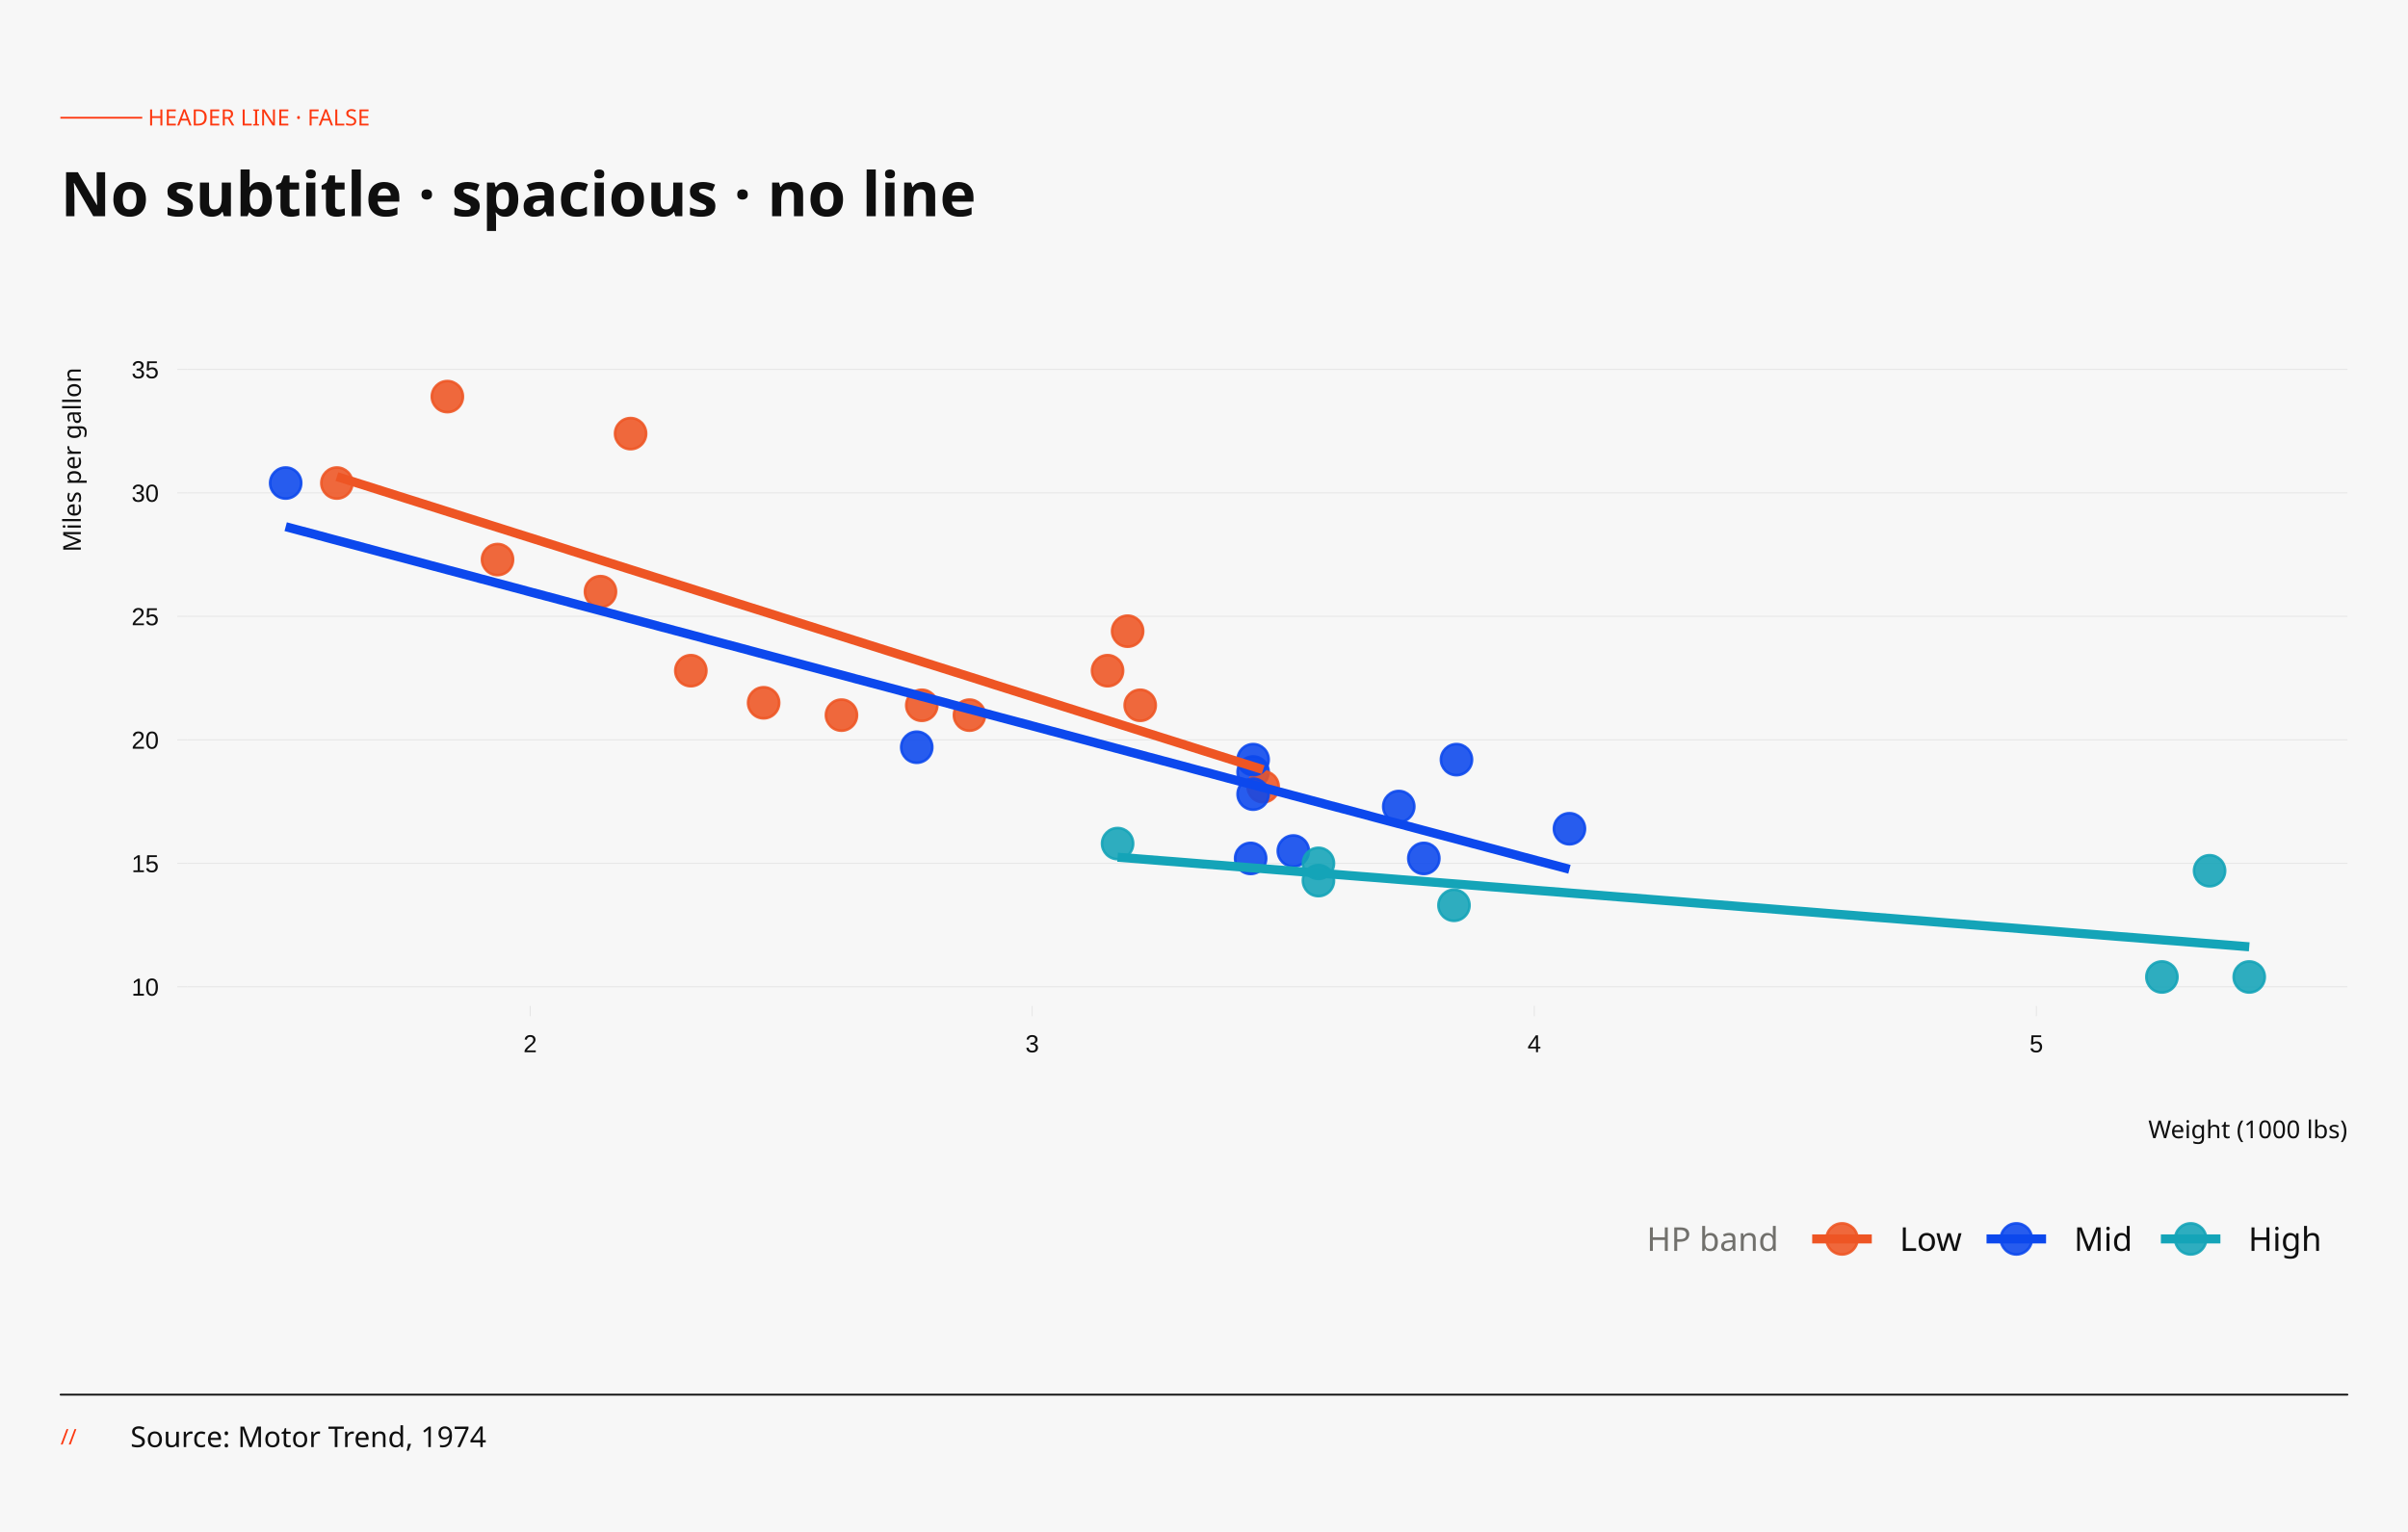
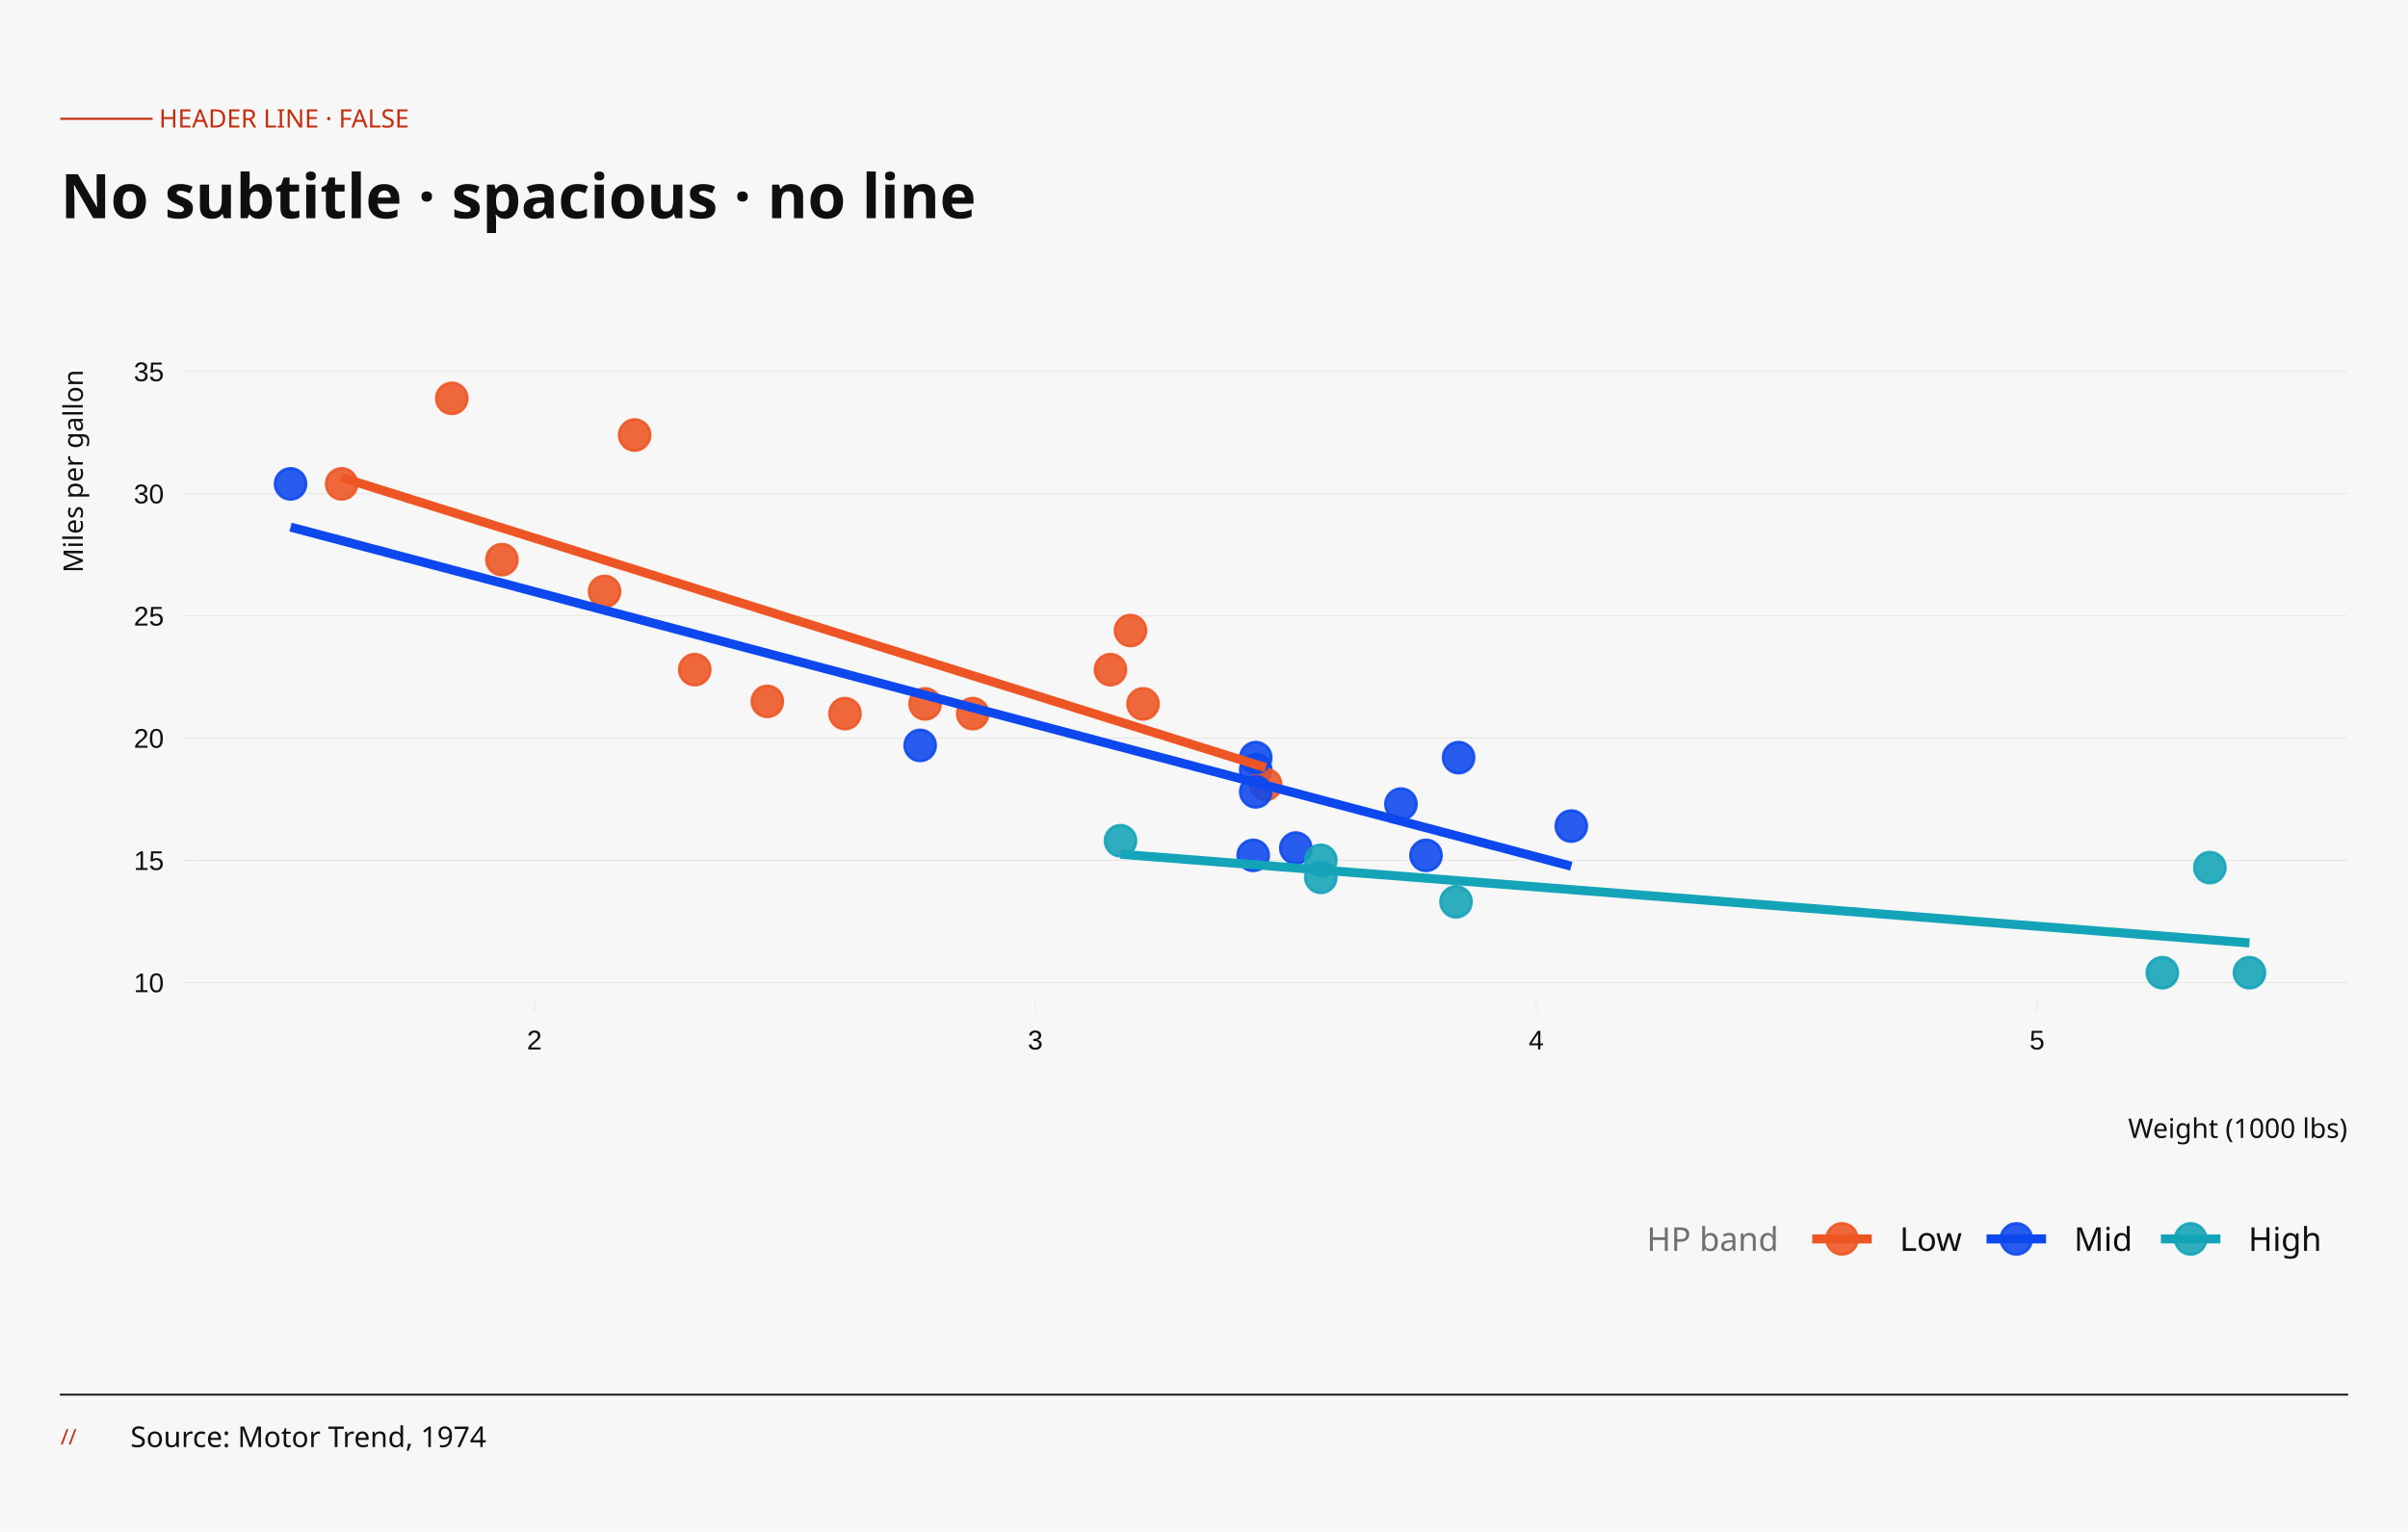
<svg xmlns="http://www.w3.org/2000/svg" width="396.00pt" height="252.00pt" viewBox="0 0 396.00 252.00">
  <g class="svglite">
    <defs>
      <style type="text/css">
    .svglite line, .svglite polyline, .svglite polygon, .svglite path, .svglite rect, .svglite circle {
      fill: none;
      stroke: #000000;
      stroke-linecap: round;
      stroke-linejoin: round;
      stroke-miterlimit: 10.00;
    }
    .svglite text {
      white-space: pre;
    }
    .svglite g.glyphgroup path {
      fill: inherit;
      stroke: none;
    }
  </style>
    </defs>
    <rect width="100%" height="100%" style="stroke: none; fill: none;" />
    <defs>
      <clipPath id="cpMC4wMHwzOTYuMDB8MC4wMHwyNTIuMDA=">
        <rect x="0.00" y="0.00" width="396.00" height="252.00" />
      </clipPath>
    </defs>
    <g clip-path="url(#cpMC4wMHwzOTYuMDB8MC4wMHwyNTIuMDA=)">
      <rect x="-0" y="0.00" width="396.00" height="252.00" style="stroke-width: 0.65; stroke: none; fill: #F7F7F7;" />
    </g>
    <defs>
-       <clipPath id="cpMzAuODN8Mzg2LjA0fDYwLjQ2fDE2NS40OA==">
-         <rect x="30.83" y="60.46" width="355.20" height="105.01" />
+       <clipPath id="cpMzEuNjd8Mzg2LjA0fDYwLjgwfDE2NC43NA==">
+         <rect x="31.67" y="60.80" width="354.37" height="103.93" />
      </clipPath>
    </defs>
-     <g clip-path="url(#cpMzAuODN8Mzg2LjA0fDYwLjQ2fDE2NS40OA==)">
-       <rect x="30.83" y="60.46" width="355.20" height="105.01" style="stroke-width: 0.65; stroke: none; fill: #F7F7F7;" />
-       <polyline points="30.83,162.33 386.04,162.33 " style="stroke-width: 0.15; stroke: #E4E4E4; stroke-linecap: butt;" />
-       <polyline points="30.83,142.02 386.04,142.02 " style="stroke-width: 0.15; stroke: #E4E4E4; stroke-linecap: butt;" />
-       <polyline points="30.83,121.71 386.04,121.71 " style="stroke-width: 0.15; stroke: #E4E4E4; stroke-linecap: butt;" />
-       <polyline points="30.83,101.39 386.04,101.39 " style="stroke-width: 0.15; stroke: #E4E4E4; stroke-linecap: butt;" />
-       <polyline points="30.83,81.08 386.04,81.08 " style="stroke-width: 0.15; stroke: #E4E4E4; stroke-linecap: butt;" />
-       <polyline points="30.83,60.77 386.04,60.77 " style="stroke-width: 0.15; stroke: #E4E4E4; stroke-linecap: butt;" />
-       <circle cx="138.38" cy="117.64" r="2.56" style="stroke-width: 0.43; stroke: #EE5524; stroke-opacity: 0.88; fill: #EE5524; fill-opacity: 0.88;" />
-       <circle cx="159.43" cy="117.64" r="2.56" style="stroke-width: 0.43; stroke: #EE5524; stroke-opacity: 0.88; fill: #EE5524; fill-opacity: 0.88;" />
-       <circle cx="113.61" cy="110.33" r="2.56" style="stroke-width: 0.43; stroke: #EE5524; stroke-opacity: 0.88; fill: #EE5524; fill-opacity: 0.88;" />
-       <circle cx="187.51" cy="116.02" r="2.56" style="stroke-width: 0.43; stroke: #EE5524; stroke-opacity: 0.88; fill: #EE5524; fill-opacity: 0.88;" />
-       <circle cx="206.08" cy="126.99" r="2.56" style="stroke-width: 0.43; stroke: #0C48ED; stroke-opacity: 0.88; fill: #0C48ED; fill-opacity: 0.88;" />
-       <circle cx="207.73" cy="129.42" r="2.56" style="stroke-width: 0.43; stroke: #EE5524; stroke-opacity: 0.88; fill: #EE5524; fill-opacity: 0.88;" />
-       <circle cx="216.82" cy="144.86" r="2.56" style="stroke-width: 0.43; stroke: #14A4B8; stroke-opacity: 0.88; fill: #14A4B8; fill-opacity: 0.88;" />
-       <circle cx="185.44" cy="103.83" r="2.56" style="stroke-width: 0.43; stroke: #EE5524; stroke-opacity: 0.88; fill: #EE5524; fill-opacity: 0.88;" />
-       <circle cx="182.14" cy="110.33" r="2.56" style="stroke-width: 0.43; stroke: #EE5524; stroke-opacity: 0.88; fill: #EE5524; fill-opacity: 0.88;" />
-       <circle cx="206.08" cy="124.96" r="2.56" style="stroke-width: 0.43; stroke: #0C48ED; stroke-opacity: 0.88; fill: #0C48ED; fill-opacity: 0.88;" />
-       <circle cx="206.08" cy="130.64" r="2.56" style="stroke-width: 0.43; stroke: #0C48ED; stroke-opacity: 0.88; fill: #0C48ED; fill-opacity: 0.88;" />
-       <circle cx="258.10" cy="136.33" r="2.56" style="stroke-width: 0.43; stroke: #0C48ED; stroke-opacity: 0.88; fill: #0C48ED; fill-opacity: 0.88;" />
-       <circle cx="230.03" cy="132.67" r="2.56" style="stroke-width: 0.43; stroke: #0C48ED; stroke-opacity: 0.88; fill: #0C48ED; fill-opacity: 0.88;" />
-       <circle cx="234.15" cy="141.21" r="2.56" style="stroke-width: 0.43; stroke: #0C48ED; stroke-opacity: 0.88; fill: #0C48ED; fill-opacity: 0.88;" />
-       <circle cx="355.53" cy="160.71" r="2.56" style="stroke-width: 0.43; stroke: #14A4B8; stroke-opacity: 0.88; fill: #14A4B8; fill-opacity: 0.88;" />
-       <circle cx="369.89" cy="160.71" r="2.56" style="stroke-width: 0.43; stroke: #14A4B8; stroke-opacity: 0.88; fill: #14A4B8; fill-opacity: 0.88;" />
-       <circle cx="363.37" cy="143.24" r="2.56" style="stroke-width: 0.43; stroke: #14A4B8; stroke-opacity: 0.88; fill: #14A4B8; fill-opacity: 0.88;" />
-       <circle cx="103.70" cy="71.33" r="2.56" style="stroke-width: 0.43; stroke: #EE5524; stroke-opacity: 0.88; fill: #EE5524; fill-opacity: 0.88;" />
-       <circle cx="55.40" cy="79.46" r="2.56" style="stroke-width: 0.43; stroke: #EE5524; stroke-opacity: 0.88; fill: #EE5524; fill-opacity: 0.88;" />
-       <circle cx="73.57" cy="65.24" r="2.56" style="stroke-width: 0.43; stroke: #EE5524; stroke-opacity: 0.88; fill: #EE5524; fill-opacity: 0.88;" />
-       <circle cx="125.58" cy="115.61" r="2.56" style="stroke-width: 0.43; stroke: #EE5524; stroke-opacity: 0.88; fill: #EE5524; fill-opacity: 0.88;" />
-       <circle cx="212.69" cy="139.99" r="2.56" style="stroke-width: 0.43; stroke: #0C48ED; stroke-opacity: 0.88; fill: #0C48ED; fill-opacity: 0.88;" />
-       <circle cx="205.67" cy="141.21" r="2.56" style="stroke-width: 0.43; stroke: #0C48ED; stroke-opacity: 0.88; fill: #0C48ED; fill-opacity: 0.88;" />
-       <circle cx="239.11" cy="148.92" r="2.56" style="stroke-width: 0.43; stroke: #14A4B8; stroke-opacity: 0.88; fill: #14A4B8; fill-opacity: 0.88;" />
-       <circle cx="239.52" cy="124.96" r="2.56" style="stroke-width: 0.43; stroke: #0C48ED; stroke-opacity: 0.88; fill: #0C48ED; fill-opacity: 0.88;" />
-       <circle cx="81.82" cy="92.05" r="2.56" style="stroke-width: 0.43; stroke: #EE5524; stroke-opacity: 0.88; fill: #EE5524; fill-opacity: 0.88;" />
-       <circle cx="98.75" cy="97.33" r="2.56" style="stroke-width: 0.43; stroke: #EE5524; stroke-opacity: 0.88; fill: #EE5524; fill-opacity: 0.88;" />
-       <circle cx="46.98" cy="79.46" r="2.56" style="stroke-width: 0.43; stroke: #0C48ED; stroke-opacity: 0.88; fill: #0C48ED; fill-opacity: 0.88;" />
-       <circle cx="183.79" cy="138.77" r="2.56" style="stroke-width: 0.43; stroke: #14A4B8; stroke-opacity: 0.88; fill: #14A4B8; fill-opacity: 0.88;" />
-       <circle cx="150.76" cy="122.92" r="2.56" style="stroke-width: 0.43; stroke: #0C48ED; stroke-opacity: 0.88; fill: #0C48ED; fill-opacity: 0.88;" />
-       <circle cx="216.82" cy="142.02" r="2.56" style="stroke-width: 0.43; stroke: #14A4B8; stroke-opacity: 0.88; fill: #14A4B8; fill-opacity: 0.88;" />
-       <circle cx="151.59" cy="116.02" r="2.56" style="stroke-width: 0.43; stroke: #EE5524; stroke-opacity: 0.88; fill: #EE5524; fill-opacity: 0.88;" />
-       <polyline points="55.40,78.40 57.33,79.01 59.26,79.62 61.19,80.23 63.11,80.84 65.04,81.45 66.97,82.06 68.90,82.67 70.83,83.28 72.76,83.89 74.68,84.50 76.61,85.11 78.54,85.72 80.47,86.33 82.40,86.94 84.32,87.55 86.25,88.16 88.18,88.77 90.11,89.38 92.04,89.99 93.97,90.61 95.89,91.22 97.82,91.83 99.75,92.44 101.68,93.05 103.61,93.66 105.54,94.27 107.46,94.88 109.39,95.49 111.32,96.10 113.25,96.71 115.18,97.32 117.11,97.93 119.03,98.54 120.96,99.15 122.89,99.76 124.82,100.37 126.75,100.98 128.67,101.59 130.60,102.20 132.53,102.81 134.46,103.42 136.39,104.03 138.32,104.64 140.24,105.25 142.17,105.86 144.10,106.47 146.03,107.08 147.96,107.69 149.89,108.30 151.81,108.91 153.74,109.52 155.67,110.13 157.60,110.74 159.53,111.35 161.46,111.96 163.38,112.58 165.31,113.19 167.24,113.80 169.17,114.41 171.10,115.02 173.02,115.63 174.95,116.24 176.88,116.85 178.81,117.46 180.74,118.07 182.67,118.68 184.59,119.29 186.52,119.90 188.45,120.51 190.38,121.12 192.31,121.73 194.24,122.34 196.16,122.95 198.09,123.56 200.02,124.17 201.95,124.78 203.88,125.39 205.81,126.00 207.73,126.61 " style="stroke-width: 1.49; stroke: #EE5524; stroke-linecap: butt;" />
-       <polyline points="46.98,86.64 49.65,87.35 52.32,88.06 55.00,88.78 57.67,89.49 60.34,90.20 63.01,90.92 65.69,91.63 68.36,92.34 71.03,93.06 73.70,93.77 76.38,94.48 79.05,95.20 81.72,95.91 84.39,96.62 87.07,97.34 89.74,98.05 92.41,98.76 95.08,99.48 97.75,100.19 100.43,100.90 103.10,101.62 105.77,102.33 108.44,103.05 111.12,103.76 113.79,104.47 116.46,105.19 119.13,105.90 121.81,106.61 124.48,107.33 127.15,108.04 129.82,108.75 132.50,109.47 135.17,110.18 137.84,110.89 140.51,111.61 143.19,112.32 145.86,113.03 148.53,113.75 151.20,114.46 153.88,115.17 156.55,115.89 159.22,116.60 161.89,117.31 164.56,118.03 167.24,118.74 169.91,119.45 172.58,120.17 175.25,120.88 177.93,121.59 180.60,122.31 183.27,123.02 185.94,123.73 188.62,124.45 191.29,125.16 193.96,125.87 196.63,126.59 199.31,127.30 201.98,128.02 204.65,128.73 207.32,129.44 210.00,130.16 212.67,130.87 215.34,131.58 218.01,132.30 220.68,133.01 223.36,133.72 226.03,134.44 228.70,135.15 231.37,135.86 234.05,136.58 236.72,137.29 239.39,138.00 242.06,138.72 244.74,139.43 247.41,140.14 250.08,140.86 252.75,141.57 255.43,142.28 258.10,143.00 " style="stroke-width: 1.49; stroke: #0C48ED; stroke-linecap: butt;" />
-       <polyline points="183.79,141.01 186.15,141.19 188.50,141.38 190.86,141.57 193.21,141.75 195.57,141.94 197.92,142.13 200.28,142.31 202.64,142.50 204.99,142.69 207.35,142.87 209.70,143.06 212.06,143.24 214.41,143.43 216.77,143.62 219.13,143.80 221.48,143.99 223.84,144.18 226.19,144.36 228.55,144.55 230.90,144.74 233.26,144.92 235.62,145.11 237.97,145.30 240.33,145.48 242.68,145.67 245.04,145.86 247.39,146.04 249.75,146.23 252.11,146.42 254.46,146.60 256.82,146.79 259.17,146.98 261.53,147.16 263.88,147.35 266.24,147.54 268.60,147.72 270.95,147.91 273.31,148.10 275.66,148.28 278.02,148.47 280.37,148.66 282.73,148.84 285.09,149.03 287.44,149.22 289.80,149.40 292.15,149.59 294.51,149.78 296.86,149.96 299.22,150.15 301.58,150.34 303.93,150.52 306.29,150.71 308.64,150.90 311.00,151.08 313.35,151.27 315.71,151.45 318.07,151.64 320.42,151.83 322.78,152.01 325.13,152.20 327.49,152.39 329.84,152.57 332.20,152.76 334.56,152.95 336.91,153.13 339.27,153.32 341.62,153.51 343.98,153.69 346.33,153.88 348.69,154.07 351.05,154.25 353.40,154.44 355.76,154.63 358.11,154.81 360.47,155.00 362.82,155.19 365.18,155.37 367.54,155.56 369.89,155.75 " style="stroke-width: 1.49; stroke: #14A4B8; stroke-linecap: butt;" />
+     <g clip-path="url(#cpMzEuNjd8Mzg2LjA0fDYwLjgwfDE2NC43NA==)">
+       <rect x="31.67" y="60.80" width="354.37" height="103.93" style="stroke-width: 0.65; stroke: none; fill: #F7F7F7;" />
+       <polyline points="31.67,161.62 386.04,161.62 " style="stroke-width: 0.15; stroke: #E4E4E4; stroke-linecap: butt;" />
+       <polyline points="31.67,141.52 386.04,141.52 " style="stroke-width: 0.15; stroke: #E4E4E4; stroke-linecap: butt;" />
+       <polyline points="31.67,121.41 386.04,121.41 " style="stroke-width: 0.15; stroke: #E4E4E4; stroke-linecap: butt;" />
+       <polyline points="31.67,101.31 386.04,101.31 " style="stroke-width: 0.15; stroke: #E4E4E4; stroke-linecap: butt;" />
+       <polyline points="31.67,81.21 386.04,81.21 " style="stroke-width: 0.15; stroke: #E4E4E4; stroke-linecap: butt;" />
+       <polyline points="31.67,61.10 386.04,61.10 " style="stroke-width: 0.15; stroke: #E4E4E4; stroke-linecap: butt;" />
+       <circle cx="138.96" cy="117.39" r="2.56" style="stroke-width: 0.43; stroke: #EE5524; stroke-opacity: 0.88; fill: #EE5524; fill-opacity: 0.88;" />
+       <circle cx="159.97" cy="117.39" r="2.56" style="stroke-width: 0.43; stroke: #EE5524; stroke-opacity: 0.88; fill: #EE5524; fill-opacity: 0.88;" />
+       <circle cx="114.25" cy="110.16" r="2.56" style="stroke-width: 0.43; stroke: #EE5524; stroke-opacity: 0.88; fill: #EE5524; fill-opacity: 0.88;" />
+       <circle cx="187.97" cy="115.79" r="2.56" style="stroke-width: 0.43; stroke: #EE5524; stroke-opacity: 0.88; fill: #EE5524; fill-opacity: 0.88;" />
+       <circle cx="206.51" cy="126.64" r="2.56" style="stroke-width: 0.43; stroke: #0C48ED; stroke-opacity: 0.88; fill: #0C48ED; fill-opacity: 0.88;" />
+       <circle cx="208.15" cy="129.05" r="2.56" style="stroke-width: 0.43; stroke: #EE5524; stroke-opacity: 0.88; fill: #EE5524; fill-opacity: 0.88;" />
+       <circle cx="217.21" cy="144.33" r="2.56" style="stroke-width: 0.43; stroke: #14A4B8; stroke-opacity: 0.88; fill: #14A4B8; fill-opacity: 0.88;" />
+       <circle cx="185.91" cy="103.72" r="2.56" style="stroke-width: 0.43; stroke: #EE5524; stroke-opacity: 0.88; fill: #EE5524; fill-opacity: 0.88;" />
+       <circle cx="182.62" cy="110.16" r="2.56" style="stroke-width: 0.43; stroke: #EE5524; stroke-opacity: 0.88; fill: #EE5524; fill-opacity: 0.88;" />
+       <circle cx="206.51" cy="124.63" r="2.56" style="stroke-width: 0.43; stroke: #0C48ED; stroke-opacity: 0.88; fill: #0C48ED; fill-opacity: 0.88;" />
+       <circle cx="206.51" cy="130.26" r="2.56" style="stroke-width: 0.43; stroke: #0C48ED; stroke-opacity: 0.88; fill: #0C48ED; fill-opacity: 0.88;" />
+       <circle cx="258.40" cy="135.89" r="2.56" style="stroke-width: 0.43; stroke: #0C48ED; stroke-opacity: 0.88; fill: #0C48ED; fill-opacity: 0.88;" />
+       <circle cx="230.39" cy="132.27" r="2.56" style="stroke-width: 0.43; stroke: #0C48ED; stroke-opacity: 0.88; fill: #0C48ED; fill-opacity: 0.88;" />
+       <circle cx="234.51" cy="140.71" r="2.56" style="stroke-width: 0.43; stroke: #0C48ED; stroke-opacity: 0.88; fill: #0C48ED; fill-opacity: 0.88;" />
+       <circle cx="355.60" cy="160.01" r="2.56" style="stroke-width: 0.43; stroke: #14A4B8; stroke-opacity: 0.88; fill: #14A4B8; fill-opacity: 0.88;" />
+       <circle cx="369.93" cy="160.01" r="2.56" style="stroke-width: 0.43; stroke: #14A4B8; stroke-opacity: 0.88; fill: #14A4B8; fill-opacity: 0.88;" />
+       <circle cx="363.42" cy="142.72" r="2.56" style="stroke-width: 0.43; stroke: #14A4B8; stroke-opacity: 0.88; fill: #14A4B8; fill-opacity: 0.88;" />
+       <circle cx="104.37" cy="71.56" r="2.56" style="stroke-width: 0.43; stroke: #EE5524; stroke-opacity: 0.88; fill: #EE5524; fill-opacity: 0.88;" />
+       <circle cx="56.18" cy="79.60" r="2.56" style="stroke-width: 0.43; stroke: #EE5524; stroke-opacity: 0.88; fill: #EE5524; fill-opacity: 0.88;" />
+       <circle cx="74.30" cy="65.53" r="2.56" style="stroke-width: 0.43; stroke: #EE5524; stroke-opacity: 0.88; fill: #EE5524; fill-opacity: 0.88;" />
+       <circle cx="126.19" cy="115.38" r="2.56" style="stroke-width: 0.43; stroke: #EE5524; stroke-opacity: 0.88; fill: #EE5524; fill-opacity: 0.88;" />
+       <circle cx="213.10" cy="139.51" r="2.56" style="stroke-width: 0.43; stroke: #0C48ED; stroke-opacity: 0.88; fill: #0C48ED; fill-opacity: 0.88;" />
+       <circle cx="206.09" cy="140.71" r="2.56" style="stroke-width: 0.43; stroke: #0C48ED; stroke-opacity: 0.88; fill: #0C48ED; fill-opacity: 0.88;" />
+       <circle cx="239.45" cy="148.35" r="2.56" style="stroke-width: 0.43; stroke: #14A4B8; stroke-opacity: 0.88; fill: #14A4B8; fill-opacity: 0.88;" />
+       <circle cx="239.87" cy="124.63" r="2.56" style="stroke-width: 0.43; stroke: #0C48ED; stroke-opacity: 0.88; fill: #0C48ED; fill-opacity: 0.88;" />
+       <circle cx="82.54" cy="92.06" r="2.56" style="stroke-width: 0.43; stroke: #EE5524; stroke-opacity: 0.88; fill: #EE5524; fill-opacity: 0.88;" />
+       <circle cx="99.42" cy="97.29" r="2.56" style="stroke-width: 0.43; stroke: #EE5524; stroke-opacity: 0.88; fill: #EE5524; fill-opacity: 0.88;" />
+       <circle cx="47.78" cy="79.60" r="2.56" style="stroke-width: 0.43; stroke: #0C48ED; stroke-opacity: 0.88; fill: #0C48ED; fill-opacity: 0.88;" />
+       <circle cx="184.27" cy="138.30" r="2.56" style="stroke-width: 0.43; stroke: #14A4B8; stroke-opacity: 0.88; fill: #14A4B8; fill-opacity: 0.88;" />
+       <circle cx="151.32" cy="122.62" r="2.56" style="stroke-width: 0.43; stroke: #0C48ED; stroke-opacity: 0.88; fill: #0C48ED; fill-opacity: 0.88;" />
+       <circle cx="217.21" cy="141.52" r="2.56" style="stroke-width: 0.43; stroke: #14A4B8; stroke-opacity: 0.88; fill: #14A4B8; fill-opacity: 0.88;" />
+       <circle cx="152.14" cy="115.79" r="2.56" style="stroke-width: 0.43; stroke: #EE5524; stroke-opacity: 0.88; fill: #EE5524; fill-opacity: 0.88;" />
+       <polyline points="56.18,78.55 58.10,79.16 60.03,79.76 61.95,80.37 63.87,80.97 65.80,81.57 67.72,82.18 69.65,82.78 71.57,83.39 73.49,83.99 75.42,84.59 77.34,85.20 79.26,85.80 81.19,86.41 83.11,87.01 85.03,87.61 86.96,88.22 88.88,88.82 90.81,89.43 92.73,90.03 94.65,90.63 96.58,91.24 98.50,91.84 100.42,92.45 102.35,93.05 104.27,93.65 106.20,94.26 108.12,94.86 110.04,95.47 111.97,96.07 113.89,96.67 115.81,97.28 117.74,97.88 119.66,98.49 121.59,99.09 123.51,99.69 125.43,100.30 127.36,100.90 129.28,101.51 131.20,102.11 133.13,102.71 135.05,103.32 136.98,103.92 138.90,104.53 140.82,105.13 142.75,105.73 144.67,106.34 146.59,106.94 148.52,107.55 150.44,108.15 152.37,108.75 154.29,109.36 156.21,109.96 158.14,110.57 160.06,111.17 161.98,111.77 163.91,112.38 165.83,112.98 167.76,113.59 169.68,114.19 171.60,114.79 173.53,115.40 175.45,116.00 177.37,116.61 179.30,117.21 181.22,117.81 183.14,118.42 185.07,119.02 186.99,119.63 188.92,120.23 190.84,120.83 192.76,121.44 194.69,122.04 196.61,122.65 198.53,123.25 200.46,123.85 202.38,124.46 204.31,125.06 206.23,125.67 208.15,126.27 " style="stroke-width: 1.49; stroke: #EE5524; stroke-linecap: butt;" />
+       <polyline points="47.78,86.71 50.44,87.41 53.11,88.12 55.78,88.82 58.44,89.53 61.11,90.24 63.77,90.94 66.44,91.65 69.11,92.35 71.77,93.06 74.44,93.77 77.10,94.47 79.77,95.18 82.44,95.88 85.10,96.59 87.77,97.30 90.43,98.00 93.10,98.71 95.77,99.42 98.43,100.12 101.10,100.83 103.77,101.53 106.43,102.24 109.10,102.95 111.76,103.65 114.43,104.36 117.10,105.06 119.76,105.77 122.43,106.48 125.09,107.18 127.76,107.89 130.43,108.59 133.09,109.30 135.76,110.01 138.42,110.71 141.09,111.42 143.76,112.12 146.42,112.83 149.09,113.54 151.76,114.24 154.42,114.95 157.09,115.66 159.75,116.36 162.42,117.07 165.09,117.77 167.75,118.48 170.42,119.19 173.08,119.89 175.75,120.60 178.42,121.30 181.08,122.01 183.75,122.72 186.41,123.42 189.08,124.13 191.75,124.83 194.41,125.54 197.08,126.25 199.75,126.95 202.41,127.66 205.08,128.36 207.74,129.07 210.41,129.78 213.08,130.48 215.74,131.19 218.41,131.90 221.07,132.60 223.74,133.31 226.41,134.01 229.07,134.72 231.74,135.43 234.40,136.13 237.07,136.84 239.74,137.54 242.40,138.25 245.07,138.96 247.74,139.66 250.40,140.37 253.07,141.07 255.73,141.78 258.40,142.49 " style="stroke-width: 1.49; stroke: #0C48ED; stroke-linecap: butt;" />
+       <polyline points="184.27,140.52 186.62,140.70 188.97,140.89 191.32,141.07 193.67,141.25 196.02,141.44 198.37,141.62 200.72,141.81 203.07,141.99 205.42,142.18 207.77,142.36 210.12,142.55 212.47,142.73 214.82,142.92 217.17,143.10 219.52,143.29 221.87,143.47 224.22,143.66 226.57,143.84 228.92,144.02 231.27,144.21 233.62,144.39 235.97,144.58 238.32,144.76 240.67,144.95 243.02,145.13 245.37,145.32 247.72,145.50 250.07,145.69 252.42,145.87 254.77,146.06 257.12,146.24 259.47,146.43 261.82,146.61 264.17,146.79 266.52,146.98 268.87,147.16 271.22,147.35 273.57,147.53 275.92,147.72 278.27,147.90 280.62,148.09 282.97,148.27 285.32,148.46 287.67,148.64 290.02,148.83 292.37,149.01 294.72,149.20 297.07,149.38 299.42,149.56 301.77,149.75 304.12,149.93 306.47,150.12 308.83,150.30 311.18,150.49 313.53,150.67 315.88,150.86 318.23,151.04 320.58,151.23 322.93,151.41 325.28,151.60 327.63,151.78 329.98,151.97 332.33,152.15 334.68,152.34 337.03,152.52 339.38,152.70 341.73,152.89 344.08,153.07 346.43,153.26 348.78,153.44 351.13,153.63 353.48,153.81 355.83,154.00 358.18,154.18 360.53,154.37 362.88,154.55 365.23,154.74 367.58,154.92 369.93,155.11 " style="stroke-width: 1.49; stroke: #14A4B8; stroke-linecap: butt;" />
    </g>
    <g clip-path="url(#cpMC4wMHwzOTYuMDB8MC4wMHwyNTIuMDA=)">
-       <text x="26.13" y="163.78" text-anchor="end" style="font-size: 4.05px;fill: #0F0F0F; font-family: &quot;Arial&quot;;" textLength="4.50px" lengthAdjust="spacingAndGlyphs">10</text>
-       <text x="26.13" y="143.47" text-anchor="end" style="font-size: 4.05px;fill: #0F0F0F; font-family: &quot;Arial&quot;;" textLength="4.50px" lengthAdjust="spacingAndGlyphs">15</text>
-       <text x="26.13" y="123.16" text-anchor="end" style="font-size: 4.05px;fill: #0F0F0F; font-family: &quot;Arial&quot;;" textLength="4.50px" lengthAdjust="spacingAndGlyphs">20</text>
-       <text x="26.13" y="102.84" text-anchor="end" style="font-size: 4.05px;fill: #0F0F0F; font-family: &quot;Arial&quot;;" textLength="4.50px" lengthAdjust="spacingAndGlyphs">25</text>
-       <text x="26.13" y="82.53" text-anchor="end" style="font-size: 4.05px;fill: #0F0F0F; font-family: &quot;Arial&quot;;" textLength="4.50px" lengthAdjust="spacingAndGlyphs">30</text>
-       <text x="26.13" y="62.22" text-anchor="end" style="font-size: 4.05px;fill: #0F0F0F; font-family: &quot;Arial&quot;;" textLength="4.50px" lengthAdjust="spacingAndGlyphs">35</text>
-       <polyline points="29.15,162.33 30.83,162.33 " style="stroke-width: 0.15; stroke: #E4E4E4; stroke-linecap: butt;" />
-       <polyline points="29.15,142.02 30.83,142.02 " style="stroke-width: 0.15; stroke: #E4E4E4; stroke-linecap: butt;" />
-       <polyline points="29.15,121.71 30.83,121.71 " style="stroke-width: 0.15; stroke: #E4E4E4; stroke-linecap: butt;" />
-       <polyline points="29.15,101.39 30.83,101.39 " style="stroke-width: 0.15; stroke: #E4E4E4; stroke-linecap: butt;" />
-       <polyline points="29.15,81.08 30.83,81.08 " style="stroke-width: 0.15; stroke: #E4E4E4; stroke-linecap: butt;" />
-       <polyline points="29.15,60.77 30.83,60.77 " style="stroke-width: 0.15; stroke: #E4E4E4; stroke-linecap: butt;" />
-       <polyline points="87.19,167.16 87.19,165.48 " style="stroke-width: 0.15; stroke: #E4E4E4; stroke-linecap: butt;" />
-       <polyline points="169.75,167.16 169.75,165.48 " style="stroke-width: 0.15; stroke: #E4E4E4; stroke-linecap: butt;" />
-       <polyline points="252.32,167.16 252.32,165.48 " style="stroke-width: 0.15; stroke: #E4E4E4; stroke-linecap: butt;" />
-       <polyline points="334.88,167.16 334.88,165.48 " style="stroke-width: 0.15; stroke: #E4E4E4; stroke-linecap: butt;" />
-       <text x="87.19" y="173.09" text-anchor="middle" style="font-size: 4.05px;fill: #0F0F0F; font-family: &quot;Arial&quot;;" textLength="2.25px" lengthAdjust="spacingAndGlyphs">2</text>
-       <text x="169.75" y="173.09" text-anchor="middle" style="font-size: 4.05px;fill: #0F0F0F; font-family: &quot;Arial&quot;;" textLength="2.25px" lengthAdjust="spacingAndGlyphs">3</text>
-       <text x="252.32" y="173.09" text-anchor="middle" style="font-size: 4.05px;fill: #0F0F0F; font-family: &quot;Arial&quot;;" textLength="2.25px" lengthAdjust="spacingAndGlyphs">4</text>
-       <text x="334.88" y="173.09" text-anchor="middle" style="font-size: 4.05px;fill: #0F0F0F; font-family: &quot;Arial&quot;;" textLength="2.25px" lengthAdjust="spacingAndGlyphs">5</text>
-       <text x="386.04" y="187.23" text-anchor="end" style="font-size: 4.05px; font-weight: 100;fill: #0F0F0F; font-family: &quot;JetBrains Mono&quot;;" textLength="41.17px" lengthAdjust="spacingAndGlyphs">Weight (1000 lbs)</text>
-       <text transform="translate(13.29,60.46) rotate(-90)" text-anchor="end" style="font-size: 4.05px; font-weight: 100;fill: #0F0F0F; font-family: &quot;JetBrains Mono&quot;;" textLength="38.75px" lengthAdjust="spacingAndGlyphs">Miles per gallon</text>
+       <text x="26.96" y="163.22" text-anchor="end" style="font-size: 4.46px;fill: #0F0F0F; font-family: &quot;Arial&quot;;" textLength="4.97px" lengthAdjust="spacingAndGlyphs">10</text>
+       <text x="26.96" y="143.11" text-anchor="end" style="font-size: 4.46px;fill: #0F0F0F; font-family: &quot;Arial&quot;;" textLength="4.97px" lengthAdjust="spacingAndGlyphs">15</text>
+       <text x="26.96" y="123.01" text-anchor="end" style="font-size: 4.46px;fill: #0F0F0F; font-family: &quot;Arial&quot;;" textLength="4.97px" lengthAdjust="spacingAndGlyphs">20</text>
+       <text x="26.96" y="102.91" text-anchor="end" style="font-size: 4.46px;fill: #0F0F0F; font-family: &quot;Arial&quot;;" textLength="4.97px" lengthAdjust="spacingAndGlyphs">25</text>
+       <text x="26.96" y="82.80" text-anchor="end" style="font-size: 4.46px;fill: #0F0F0F; font-family: &quot;Arial&quot;;" textLength="4.97px" lengthAdjust="spacingAndGlyphs">30</text>
+       <text x="26.96" y="62.70" text-anchor="end" style="font-size: 4.46px;fill: #0F0F0F; font-family: &quot;Arial&quot;;" textLength="4.97px" lengthAdjust="spacingAndGlyphs">35</text>
+       <polyline points="29.99,161.62 31.67,161.62 " style="stroke-width: 0.15; stroke: #E4E4E4; stroke-linecap: butt;" />
+       <polyline points="29.99,141.52 31.67,141.52 " style="stroke-width: 0.15; stroke: #E4E4E4; stroke-linecap: butt;" />
+       <polyline points="29.99,121.41 31.67,121.41 " style="stroke-width: 0.15; stroke: #E4E4E4; stroke-linecap: butt;" />
+       <polyline points="29.99,101.31 31.67,101.31 " style="stroke-width: 0.15; stroke: #E4E4E4; stroke-linecap: butt;" />
+       <polyline points="29.99,81.21 31.67,81.21 " style="stroke-width: 0.15; stroke: #E4E4E4; stroke-linecap: butt;" />
+       <polyline points="29.99,61.10 31.67,61.10 " style="stroke-width: 0.15; stroke: #E4E4E4; stroke-linecap: butt;" />
+       <polyline points="87.89,166.42 87.89,164.74 " style="stroke-width: 0.15; stroke: #E4E4E4; stroke-linecap: butt;" />
+       <polyline points="170.26,166.42 170.26,164.74 " style="stroke-width: 0.15; stroke: #E4E4E4; stroke-linecap: butt;" />
+       <polyline points="252.63,166.42 252.63,164.74 " style="stroke-width: 0.15; stroke: #E4E4E4; stroke-linecap: butt;" />
+       <polyline points="335.00,166.42 335.00,164.74 " style="stroke-width: 0.15; stroke: #E4E4E4; stroke-linecap: butt;" />
+       <text x="87.89" y="172.63" text-anchor="middle" style="font-size: 4.46px;fill: #0F0F0F; font-family: &quot;Arial&quot;;" textLength="2.48px" lengthAdjust="spacingAndGlyphs">2</text>
+       <text x="170.26" y="172.63" text-anchor="middle" style="font-size: 4.46px;fill: #0F0F0F; font-family: &quot;Arial&quot;;" textLength="2.48px" lengthAdjust="spacingAndGlyphs">3</text>
+       <text x="252.63" y="172.63" text-anchor="middle" style="font-size: 4.46px;fill: #0F0F0F; font-family: &quot;Arial&quot;;" textLength="2.48px" lengthAdjust="spacingAndGlyphs">4</text>
+       <text x="335.00" y="172.63" text-anchor="middle" style="font-size: 4.46px;fill: #0F0F0F; font-family: &quot;Arial&quot;;" textLength="2.48px" lengthAdjust="spacingAndGlyphs">5</text>
+       <text x="386.04" y="187.19" text-anchor="end" style="font-size: 4.46px;fill: #0F0F0F; font-family: &quot;JetBrains Mono&quot;;" textLength="45.42px" lengthAdjust="spacingAndGlyphs">Weight (1000 lbs)</text>
+       <text transform="translate(13.62,60.80) rotate(-90)" text-anchor="end" style="font-size: 4.46px;fill: #0F0F0F; font-family: &quot;JetBrains Mono&quot;;" textLength="42.75px" lengthAdjust="spacingAndGlyphs">Miles per gallon</text>
      <rect x="267.43" y="194.32" width="118.60" height="18.96" style="stroke-width: 0.75; stroke: none;" />
      <rect x="267.43" y="194.32" width="118.60" height="18.96" style="stroke-width: 0.65; stroke: none; fill: #F7F7F7;" />
      <text x="270.80" y="205.77" style="font-size: 5.40px;fill: #71706C; font-family: &quot;JetBrains Mono&quot;;" textLength="22.64px" lengthAdjust="spacingAndGlyphs">HP band</text>
      <rect x="296.80" y="197.68" width="12.24" height="12.24" style="stroke-width: 0.65; stroke: none; fill: #F7F7F7;" />
      <circle cx="302.92" cy="203.80" r="2.56" style="stroke-width: 0.43; stroke: #EE5524; stroke-opacity: 0.88; fill: #EE5524; fill-opacity: 0.88;" />
      <line x1="298.02" y1="203.80" x2="307.82" y2="203.80" style="stroke-width: 1.49; stroke: #EE5524; stroke-linecap: butt;" />
      <rect x="325.47" y="197.68" width="12.24" height="12.24" style="stroke-width: 0.65; stroke: none; fill: #F7F7F7;" />
      <circle cx="331.59" cy="203.80" r="2.56" style="stroke-width: 0.43; stroke: #0C48ED; stroke-opacity: 0.88; fill: #0C48ED; fill-opacity: 0.88;" />
      <line x1="326.69" y1="203.80" x2="336.48" y2="203.80" style="stroke-width: 1.49; stroke: #0C48ED; stroke-linecap: butt;" />
      <rect x="354.14" y="197.68" width="12.24" height="12.24" style="stroke-width: 0.65; stroke: none; fill: #F7F7F7;" />
      <circle cx="360.26" cy="203.80" r="2.56" style="stroke-width: 0.43; stroke: #14A4B8; stroke-opacity: 0.88; fill: #14A4B8; fill-opacity: 0.88;" />
      <line x1="355.36" y1="203.80" x2="365.15" y2="203.80" style="stroke-width: 1.49; stroke: #14A4B8; stroke-linecap: butt;" />
      <text x="312.40" y="205.77" style="font-size: 5.40px;fill: #0F0F0F; font-family: &quot;JetBrains Mono&quot;;" textLength="9.70px" lengthAdjust="spacingAndGlyphs">Low</text>
      <text x="341.07" y="205.77" style="font-size: 5.40px;fill: #0F0F0F; font-family: &quot;JetBrains Mono&quot;;" textLength="9.70px" lengthAdjust="spacingAndGlyphs">Mid</text>
      <text x="369.74" y="205.77" style="font-size: 5.40px;fill: #0F0F0F; font-family: &quot;JetBrains Mono&quot;;" textLength="12.94px" lengthAdjust="spacingAndGlyphs">High</text>
-       <text x="9.96" y="35.56" style="font-size: 10.12px; font-weight: 600;fill: #0F0F0F; font-family: &quot;Archivo&quot;;" textLength="138.22px" lengthAdjust="spacingAndGlyphs">No subtitle · spacious · no line</text>
-       <text x="9.96" y="20.64" style="font-size: 3.71px;fill: #FD3810; font-family: &quot;JetBrains Mono&quot;;" textLength="57.69px" lengthAdjust="spacingAndGlyphs">────── HEADER LINE · FALSE</text>
-       <text x="9.96" y="237.62" style="font-size: 3.54px; font-weight: 100;fill: #FD3810; font-family: &quot;JetBrains Mono&quot;;" textLength="8.50px" lengthAdjust="spacingAndGlyphs">//  </text>
+       <text x="9.96" y="35.90" style="font-size: 10.12px; font-weight: 600;fill: #0F0F0F; font-family: &quot;Archivo&quot;;" textLength="138.22px" lengthAdjust="spacingAndGlyphs">No subtitle · spacious · no line</text>
+       <text x="9.96" y="20.98" style="font-size: 4.18px;fill: #C52C0C; font-family: &quot;JetBrains Mono&quot;;" textLength="65.00px" lengthAdjust="spacingAndGlyphs">────── HEADER LINE · FALSE</text>
+       <text x="9.96" y="237.62" style="font-size: 3.54px; font-weight: 100;fill: #C52C0C; font-family: &quot;JetBrains Mono&quot;;" textLength="8.50px" lengthAdjust="spacingAndGlyphs">//  </text>
      <text x="21.45" y="238.05" style="font-size: 4.72px; font-weight: 100;fill: #0F0F0F; font-family: &quot;JetBrains Mono&quot;;" textLength="70.70px" lengthAdjust="spacingAndGlyphs">Source: Motor Trend, 1974</text>
      <polyline points="9.96,229.42 386.04,229.42 " style="stroke-width: 0.30; stroke: #0F0F0F;" />
    </g>
  </g>
</svg>
